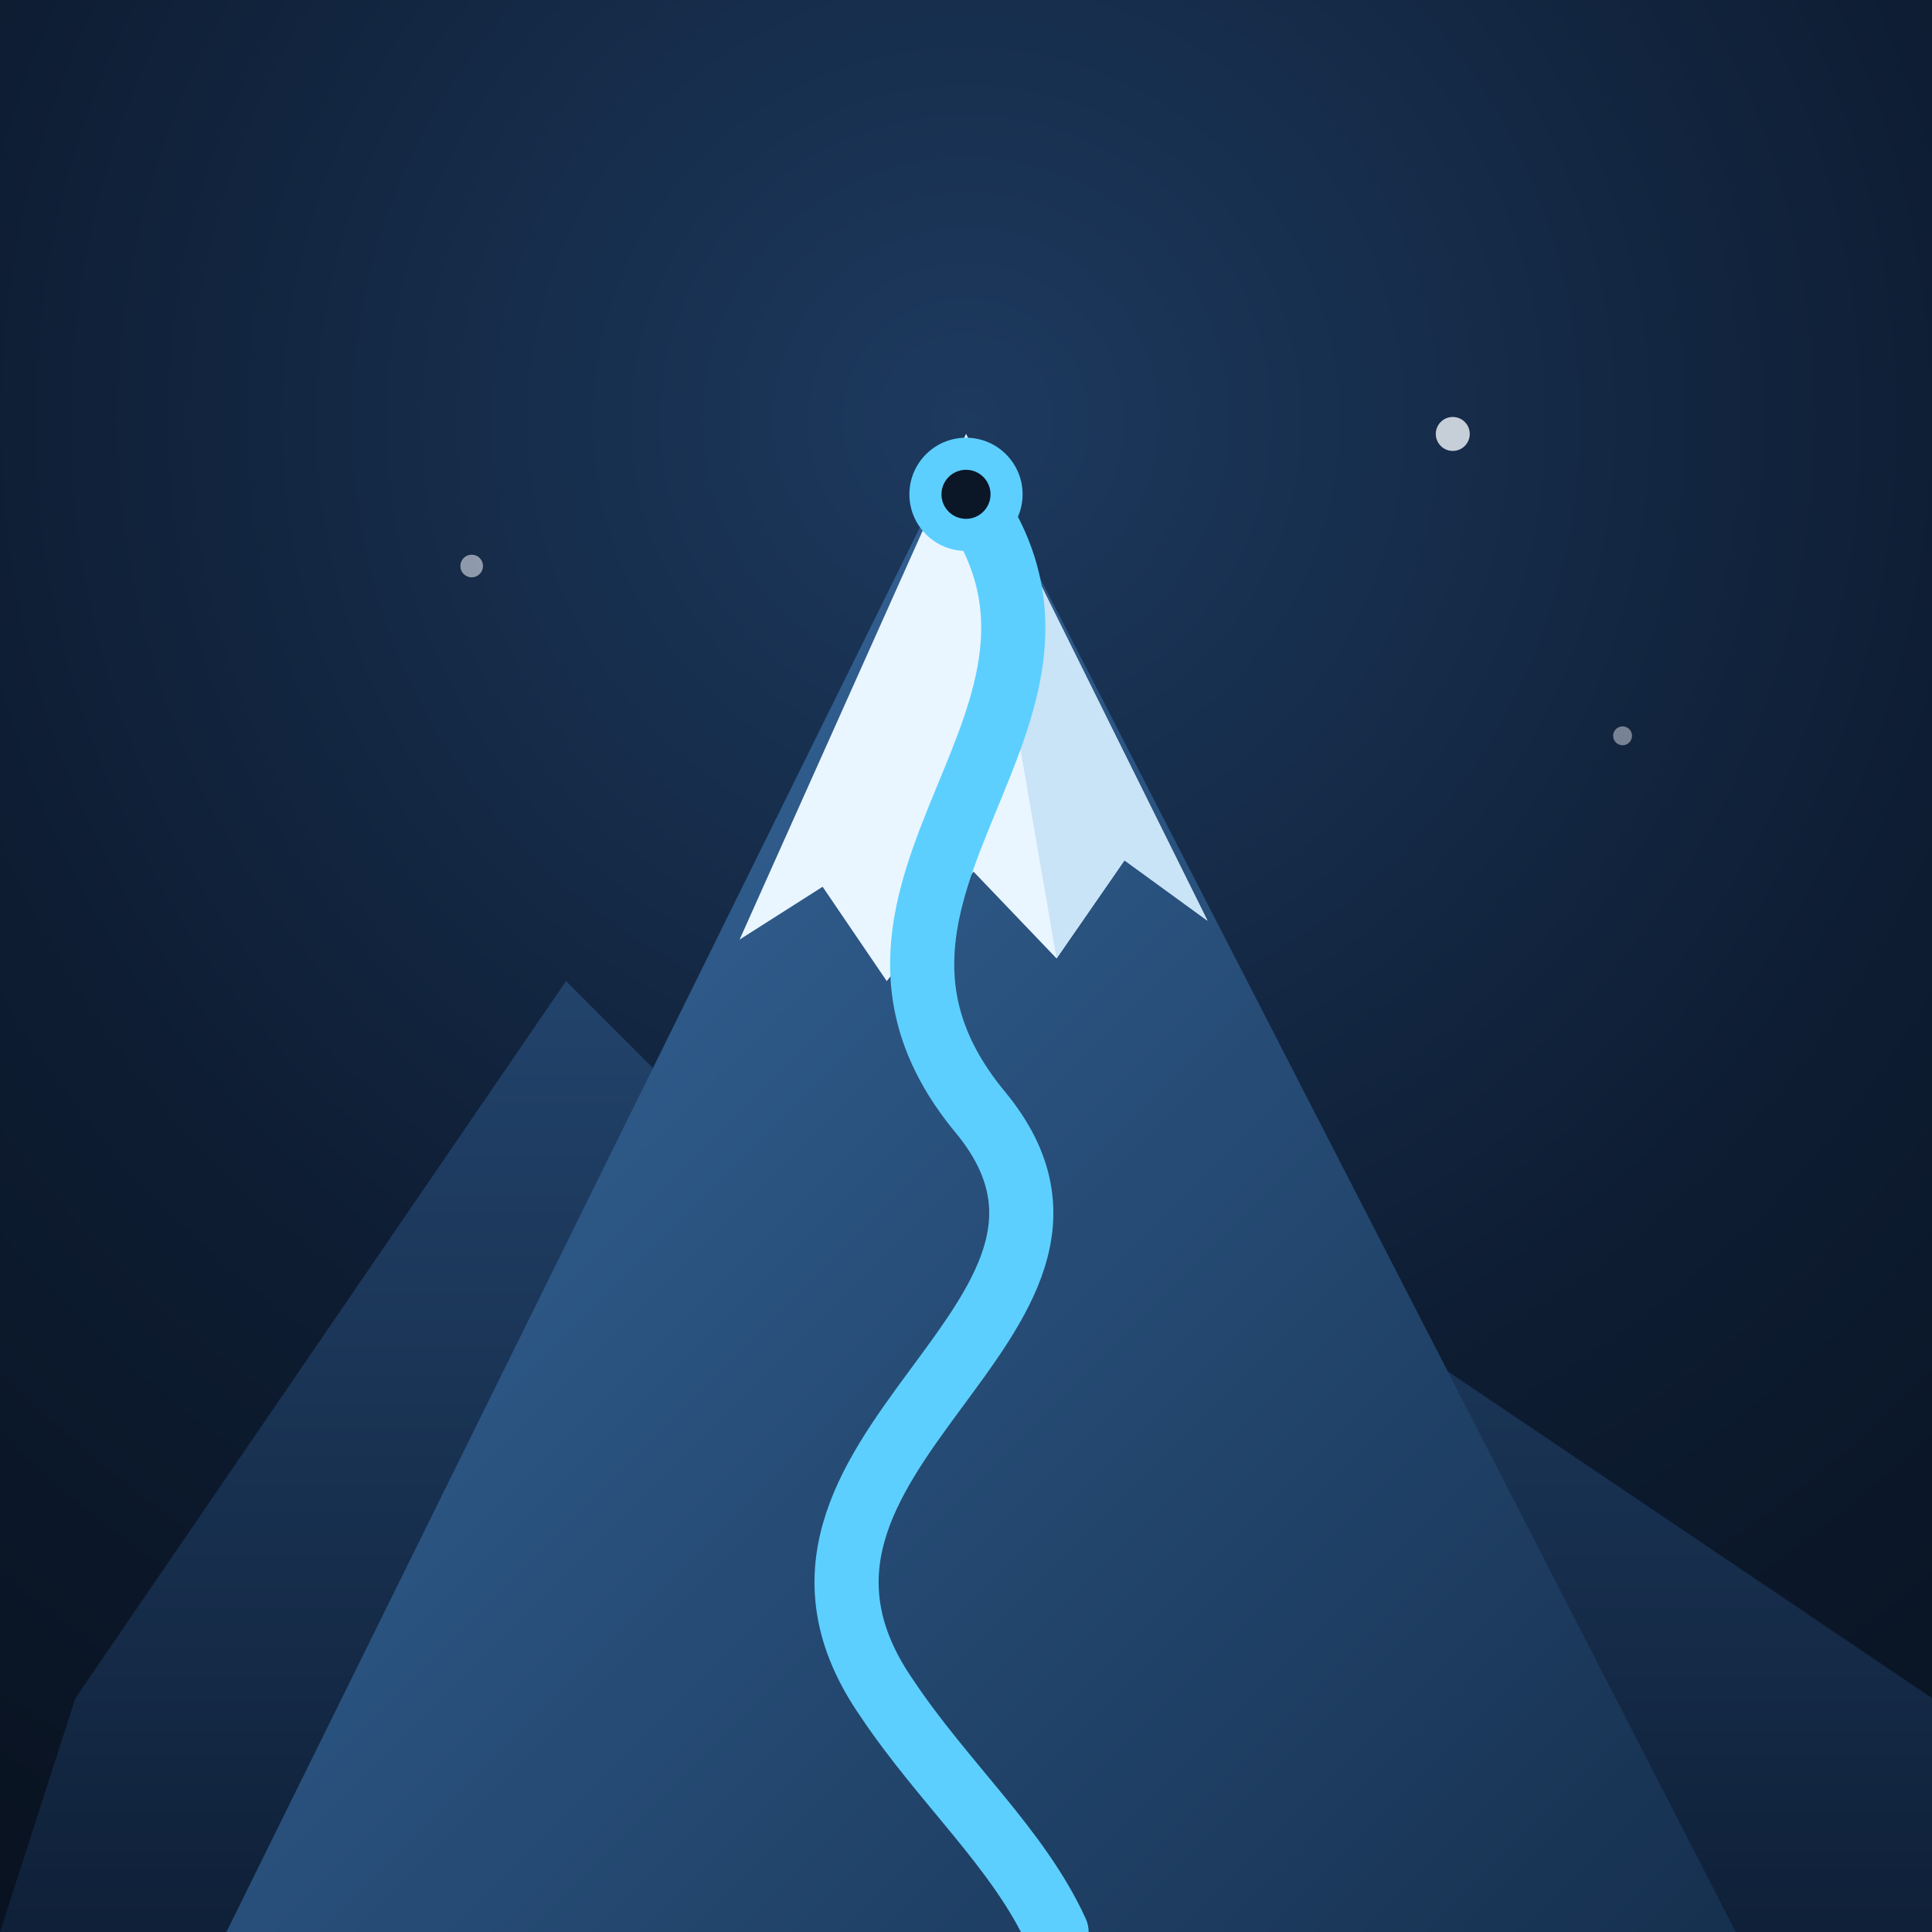
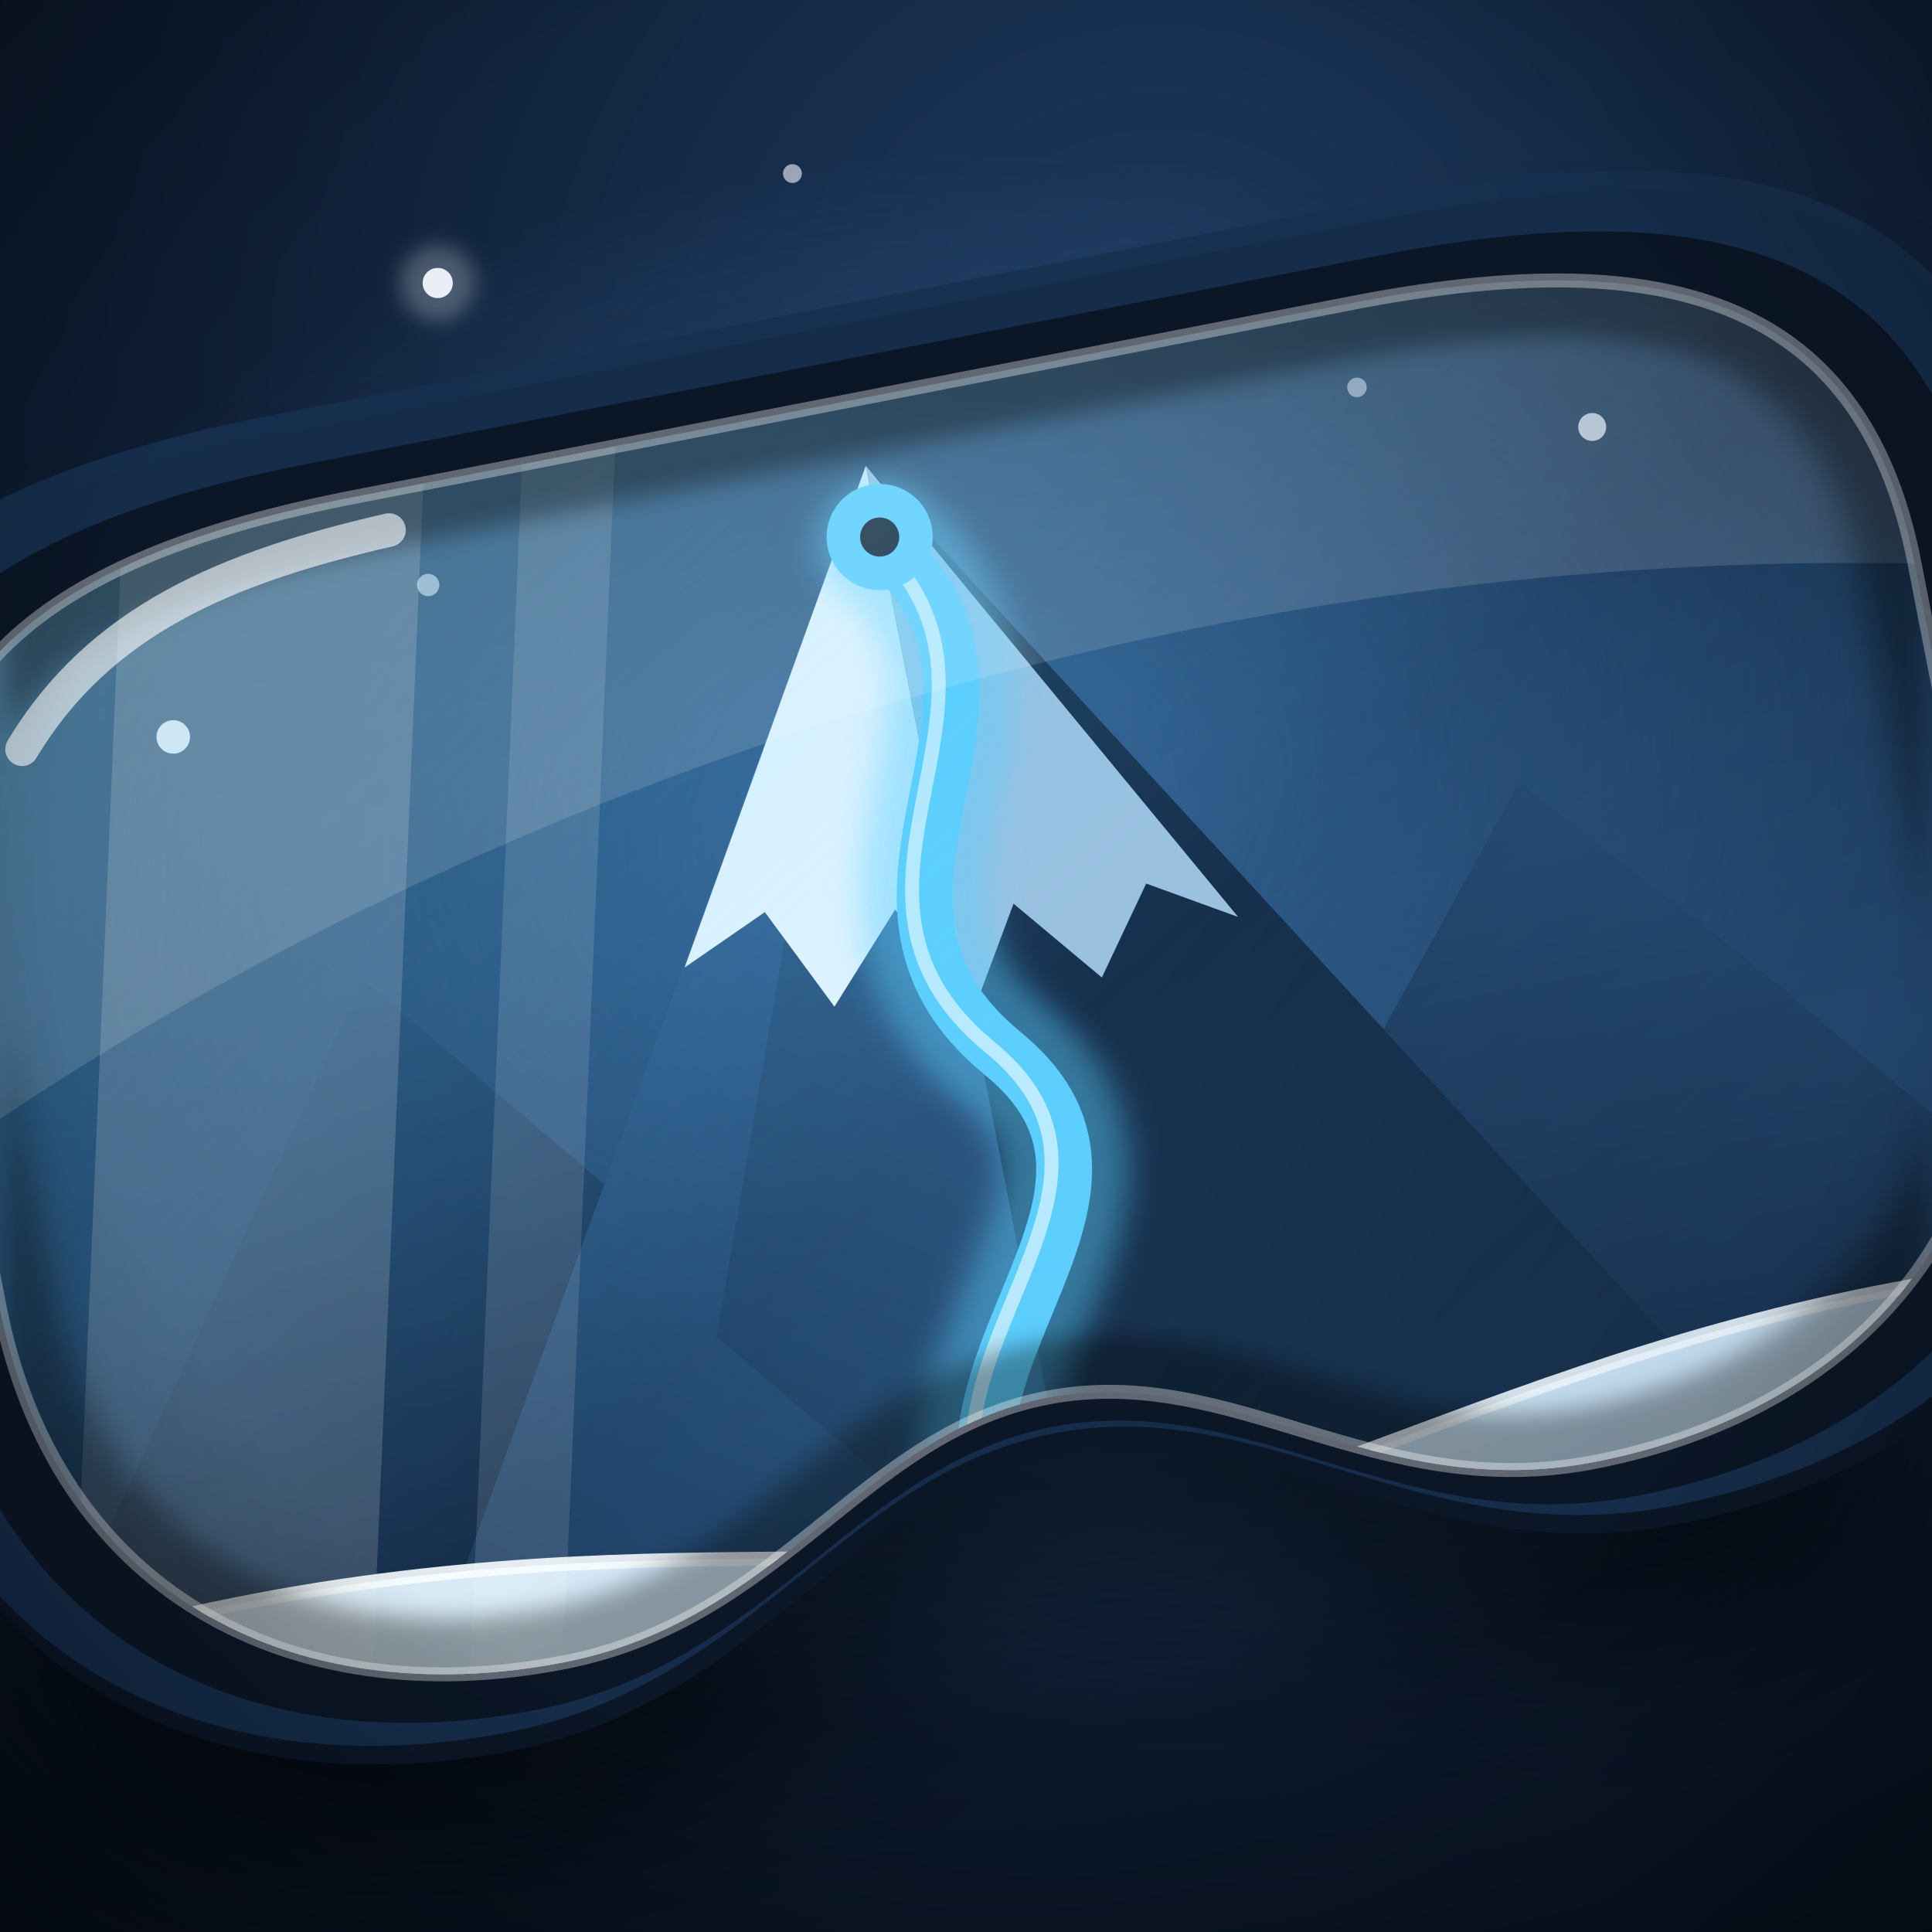
<svg xmlns="http://www.w3.org/2000/svg" viewBox="0 0 1024 1024" width="1024" height="1024">
  <defs>
-     <radialGradient id="sky" cx="0.5" cy="0.22" r="0.95">
+     <radialGradient id="sky" cx="0.6" cy="0.2" r="1.0">
      <stop offset="0" stop-color="#1D3A5F" />
-       <stop offset="0.55" stop-color="#0E1D33" />
+       <stop offset="0.5" stop-color="#0E1D33" />
      <stop offset="1" stop-color="#08111E" />
    </radialGradient>
-     <linearGradient id="peak" x1="0" y1="0" x2="1" y2="1">
+     <radialGradient id="glow" cx="0.5" cy="0.5" r="0.5">
+       <stop offset="0" stop-color="#3A6EA5" stop-opacity="0.8" />
+       <stop offset="1" stop-color="#3A6EA5" stop-opacity="0" />
+     </radialGradient>
+     <linearGradient id="lit" x1="0.6" y1="0" x2="0.2" y2="1">
      <stop offset="0" stop-color="#3A6EA5" />
      <stop offset="1" stop-color="#16304F" />
+     </linearGradient>
+     <linearGradient id="dim" x1="0" y1="0" x2="0.6" y2="1">
+       <stop offset="0" stop-color="#16304F" />
+       <stop offset="1" stop-color="#0F2038" />
    </linearGradient>
    <linearGradient id="back" x1="0" y1="0" x2="0" y2="1">
      <stop offset="0" stop-color="#22436B" />
      <stop offset="1" stop-color="#0F2038" />
    </linearGradient>
+     <linearGradient id="slope" x1="0.1" y1="0" x2="0.75" y2="1">
+       <stop offset="0" stop-color="#EAF6FF" />
+       <stop offset="1" stop-color="#C9E3F7" />
+     </linearGradient>
+     <radialGradient id="edge" cx="0.5" cy="0.45" r="0.75">
+       <stop offset="0.62" stop-color="black" stop-opacity="0" />
+       <stop offset="1" stop-color="black" stop-opacity="0.45" />
+     </radialGradient>
+     <filter id="soft" x="-50%" y="-50%" width="200%" height="200%">
+       <feGaussianBlur stdDeviation="16" />
+     </filter>
+     <filter id="softer" x="-50%" y="-50%" width="200%" height="200%">
+       <feGaussianBlur stdDeviation="34" />
+     </filter>
+     <filter id="fine" x="-50%" y="-50%" width="200%" height="200%">
+       <feGaussianBlur stdDeviation="5" />
+     </filter>
+     <filter id="dust" x="-50%" y="-50%" width="200%" height="200%">
+       <feGaussianBlur stdDeviation="2.2" />
+     </filter>
+     <clipPath id="lens">
+       <path d="M 150 430 C 150 330 220 300 330 300 L 694 300 C 804 300 874 330 874 430 L 874 560 C 874 664 800 724 700 724 C 620 724 580 664 512 664 C 444 664 404 724 324 724 C 224 724 150 664 150 560 Z" />
+     </clipPath>
+     <linearGradient id="night" x1="0" y1="0" x2="0" y2="1">
+       <stop offset="0" stop-color="#08111E" />
+       <stop offset="0.55" stop-color="#1D3A5F" />
+       <stop offset="1" stop-color="#0E1D33" />
+     </linearGradient>
+     <linearGradient id="mirror" x1="0" y1="0" x2="1" y2="1">
+       <stop offset="0" stop-color="#5CCFFF" stop-opacity="0.34" />
+       <stop offset="0.55" stop-color="#5CCFFF" stop-opacity="0.04" />
+       <stop offset="1" stop-color="#3A6EA5" stop-opacity="0.18" />
+     </linearGradient>
+     <linearGradient id="ground" x1="0.1" y1="0" x2="0.8" y2="1">
+       <stop offset="0" stop-color="#EAF6FF" />
+       <stop offset="1" stop-color="#C9E3F7" />
+     </linearGradient>
  </defs>
  <rect width="1024" height="1024" fill="url(#sky)" />
-   <circle cx="770" cy="230" r="9" fill="#F2F6FB" opacity="0.8" />
-   <circle cx="250" cy="300" r="6" fill="#F2F6FB" opacity="0.55" />
-   <circle cx="860" cy="390" r="5" fill="#F2F6FB" opacity="0.45" />
-   <path d="M 40 900 L 300 520 L 420 640 L 520 560 L 1024 900 L 1024 1024 L 0 1024 Z" fill="url(#back)" />
-   <path d="M 120 1024 L 512 230 L 920 1024 Z" fill="url(#peak)" />
-   <path d="M 512 230 L 640 488 L 596 456 L 560 508 L 516 462 L 470 520 L 436 470 L 392 498 Z" fill="#EAF6FF" />
-   <path d="M 512 230 L 640 488 L 596 456 L 560 508 Z" fill="#C9E3F7" />
-   <path d="M 512 262 C 600 380 420 470 520 590 C 610 700 380 770 470 900 C 500 945 540 980 560 1024" fill="none" stroke="#5CCFFF" stroke-width="34" stroke-linecap="round" stroke-linejoin="round" />
-   <circle cx="512" cy="262" r="30" fill="#5CCFFF" />
-   <circle cx="512" cy="262" r="13" fill="#0B1626" />
+   <ellipse cx="512" cy="500" rx="560" ry="420" fill="url(#glow)" />
+   <circle cx="232" cy="150" r="20" fill="#F2F6FB" opacity="0.25" filter="url(#fine)" />
+   <circle cx="232" cy="150" r="8" fill="#F2F6FB" opacity="0.95" />
+   <circle cx="420" cy="92" r="5" fill="#F2F6FB" opacity="0.6" />
+   <circle cx="120" cy="290" r="5" fill="#F2F6FB" opacity="0.5" />
+   <circle cx="930" cy="130" r="6" fill="#F2F6FB" opacity="0.7" />
+   <circle cx="860" cy="300" r="4" fill="#F2F6FB" opacity="0.45" />
+   <circle cx="330" cy="290" r="3.5" fill="#F2F6FB" opacity="0.4" />
+   <g transform="translate(512 520) rotate(-11) scale(1.48) translate(-512 -512)">
+     <path d="M -600 300 L 190 404 L 190 618 L -600 730 Z" fill="#5CCFFF" />
+     <path d="M 1624 300 L 834 404 L 834 618 L 1624 730 Z" fill="#5CCFFF" />
+     <path d="M -600 300 L 190 404 L 190 452 L -600 366 Z" fill="white" opacity="0.3" />
+     <path d="M 1624 300 L 834 404 L 834 452 L 1624 366 Z" fill="white" opacity="0.3" />
+     <path d="M -600 484 L 190 498 L 190 534 L -600 552 Z" fill="#0B1626" opacity="0.85" />
+     <path d="M 1624 484 L 834 498 L 834 534 L 1624 552 Z" fill="#0B1626" opacity="0.85" />
+     <path d="M -600 660 L 190 580 L 190 618 L -600 730 Z" fill="black" opacity="0.25" />
+     <path d="M 1624 660 L 834 580 L 834 618 L 1624 730 Z" fill="black" opacity="0.25" />
+     <path d="M 150 430 C 150 330 220 300 330 300 L 694 300 C 804 300 874 330 874 430 L 874 560 C 874 664 800 724 700 724 C 620 724 580 664 512 664 C 444 664 404 724 324 724 C 224 724 150 664 150 560 Z" fill="black" opacity="0.55" filter="url(#softer)" transform="translate(512 512) scale(1.12) translate(-512 -474)" />
+     <path d="M 150 430 C 150 330 220 300 330 300 L 694 300 C 804 300 874 330 874 430 L 874 560 C 874 664 800 724 700 724 C 620 724 580 664 512 664 C 444 664 404 724 324 724 C 224 724 150 664 150 560 Z" fill="#0B1626" transform="translate(512 512) scale(1.13) translate(-512 -512)" />
+     <path d="M 150 430 C 150 330 220 300 330 300 L 694 300 C 804 300 874 330 874 430 L 874 560 C 874 664 800 724 700 724 C 620 724 580 664 512 664 C 444 664 404 724 324 724 C 224 724 150 664 150 560 Z" fill="#16304F" transform="translate(512 512) scale(1.13) translate(-512 -518)" opacity="0.9" />
+     <path d="M 150 430 C 150 330 220 300 330 300 L 694 300 C 804 300 874 330 874 430 L 874 560 C 874 664 800 724 700 724 C 620 724 580 664 512 664 C 444 664 404 724 324 724 C 224 724 150 664 150 560 Z" fill="#0B1626" transform="translate(512 512) scale(1.07) translate(-512 -512)" />
+     <g clip-path="url(#lens)">
+       <rect x="-200" y="-200" width="1424" height="1424" fill="url(#night)" />
+       <ellipse cx="512" cy="450" rx="340" ry="250" fill="url(#glow)" />
+       <circle cx="250" cy="372" r="6" fill="#F2F6FB" opacity="0.9" />
+       <circle cx="350" cy="336" r="4" fill="#F2F6FB" opacity="0.6" />
+       <circle cx="770" cy="360" r="5" fill="#F2F6FB" opacity="0.7" />
+       <circle cx="690" cy="330" r="3.5" fill="#F2F6FB" opacity="0.5" />
+       <path d="M 120 720 L 300 470 L 372 560 L 430 510 L 560 720 Z" fill="url(#back)" opacity="0.85" />
+       <path d="M 520 720 L 720 480 L 790 560 L 920 720 Z" fill="url(#back)" />
+       <path d="M 512 324 L 250 760 L 512 760 Z" fill="url(#lit)" />
+       <path d="M 512 324 L 512 760 L 780 760 Z" fill="url(#dim)" />
+       <path d="M 512 324 L 400 620 L 512 760 Z" fill="black" opacity="0.1" />
+       <path d="M 512 324 L 414 488 L 446 474 L 464 512 L 492 482 L 512 524 Z" fill="#EAF6FF" />
+       <path d="M 512 324 L 512 524 L 534 488 L 560 520 L 582 490 L 612 508 Z" fill="#C9E3F7" />
+       <path d="M 512 324 L 512 524 L 534 488 L 560 520 L 582 490 L 612 508 Z" fill="#3A6EA5" opacity="0.3" />
+       <path d="M 512 352 C 566 420 462 470 520 540 C 578 610 440 650 500 740" fill="none" stroke="#5CCFFF" stroke-width="46" stroke-linecap="round" opacity="0.45" filter="url(#fine)" />
+       <path d="M 512 352 C 566 420 462 470 520 540 C 578 610 440 650 500 740" fill="none" stroke="#5CCFFF" stroke-width="20" stroke-linecap="round" />
+       <path d="M 512 352 C 566 420 462 470 520 540 C 578 610 440 650 500 740" fill="none" stroke="white" stroke-width="5" stroke-linecap="round" opacity="0.6" transform="translate(-4 -3)" />
+       <circle cx="512" cy="350" r="19" fill="#5CCFFF" />
+       <circle cx="512" cy="350" r="7" fill="#0B1626" />
+       <path d="M 100 690 C 300 660 420 716 512 716 C 620 716 740 664 920 692 L 920 800 L 100 800 Z" fill="url(#slope)" opacity="0.95" />
+       <path d="M 100 690 C 300 660 420 716 512 716 C 620 716 740 664 920 692" fill="none" stroke="white" stroke-width="5" opacity="0.9" />
+       <path d="M 150 430 C 150 330 220 300 330 300 L 694 300 C 804 300 874 330 874 430 L 874 560 C 874 664 800 724 700 724 C 620 724 580 664 512 664 C 444 664 404 724 324 724 C 224 724 150 664 150 560 Z" fill="url(#mirror)" />
+       <path d="M 150 300 L 874 300 L 874 430 C 640 380 380 400 150 500 Z" fill="white" opacity="0.13" />
+       <path d="M 250 280 L 360 280 L 250 740 L 140 740 Z" fill="white" opacity="0.16" />
+       <path d="M 396 280 L 430 280 L 320 740 L 286 740 Z" fill="white" opacity="0.12" />
+       <path d="M 150 430 C 150 330 220 300 330 300 L 694 300 C 804 300 874 330 874 430 L 874 560 C 874 664 800 724 700 724 C 620 724 580 664 512 664 C 444 664 404 724 324 724 C 224 724 150 664 150 560 Z" fill="none" stroke="black" stroke-width="40" opacity="0.35" filter="url(#fine)" />
+     </g>
+     <path d="M 150 430 C 150 330 220 300 330 300 L 694 300 C 804 300 874 330 874 430 L 874 560 C 874 664 800 724 700 724 C 620 724 580 664 512 664 C 444 664 404 724 324 724 C 224 724 150 664 150 560 Z" fill="none" stroke="white" stroke-width="5" opacity="0.35" />
+     <path d="M 196 366 C 232 326 280 316 340 314" fill="none" stroke="white" stroke-width="12" stroke-linecap="round" opacity="0.6" />
+   </g>
+   <rect width="1024" height="1024" fill="url(#edge)" />
</svg>
